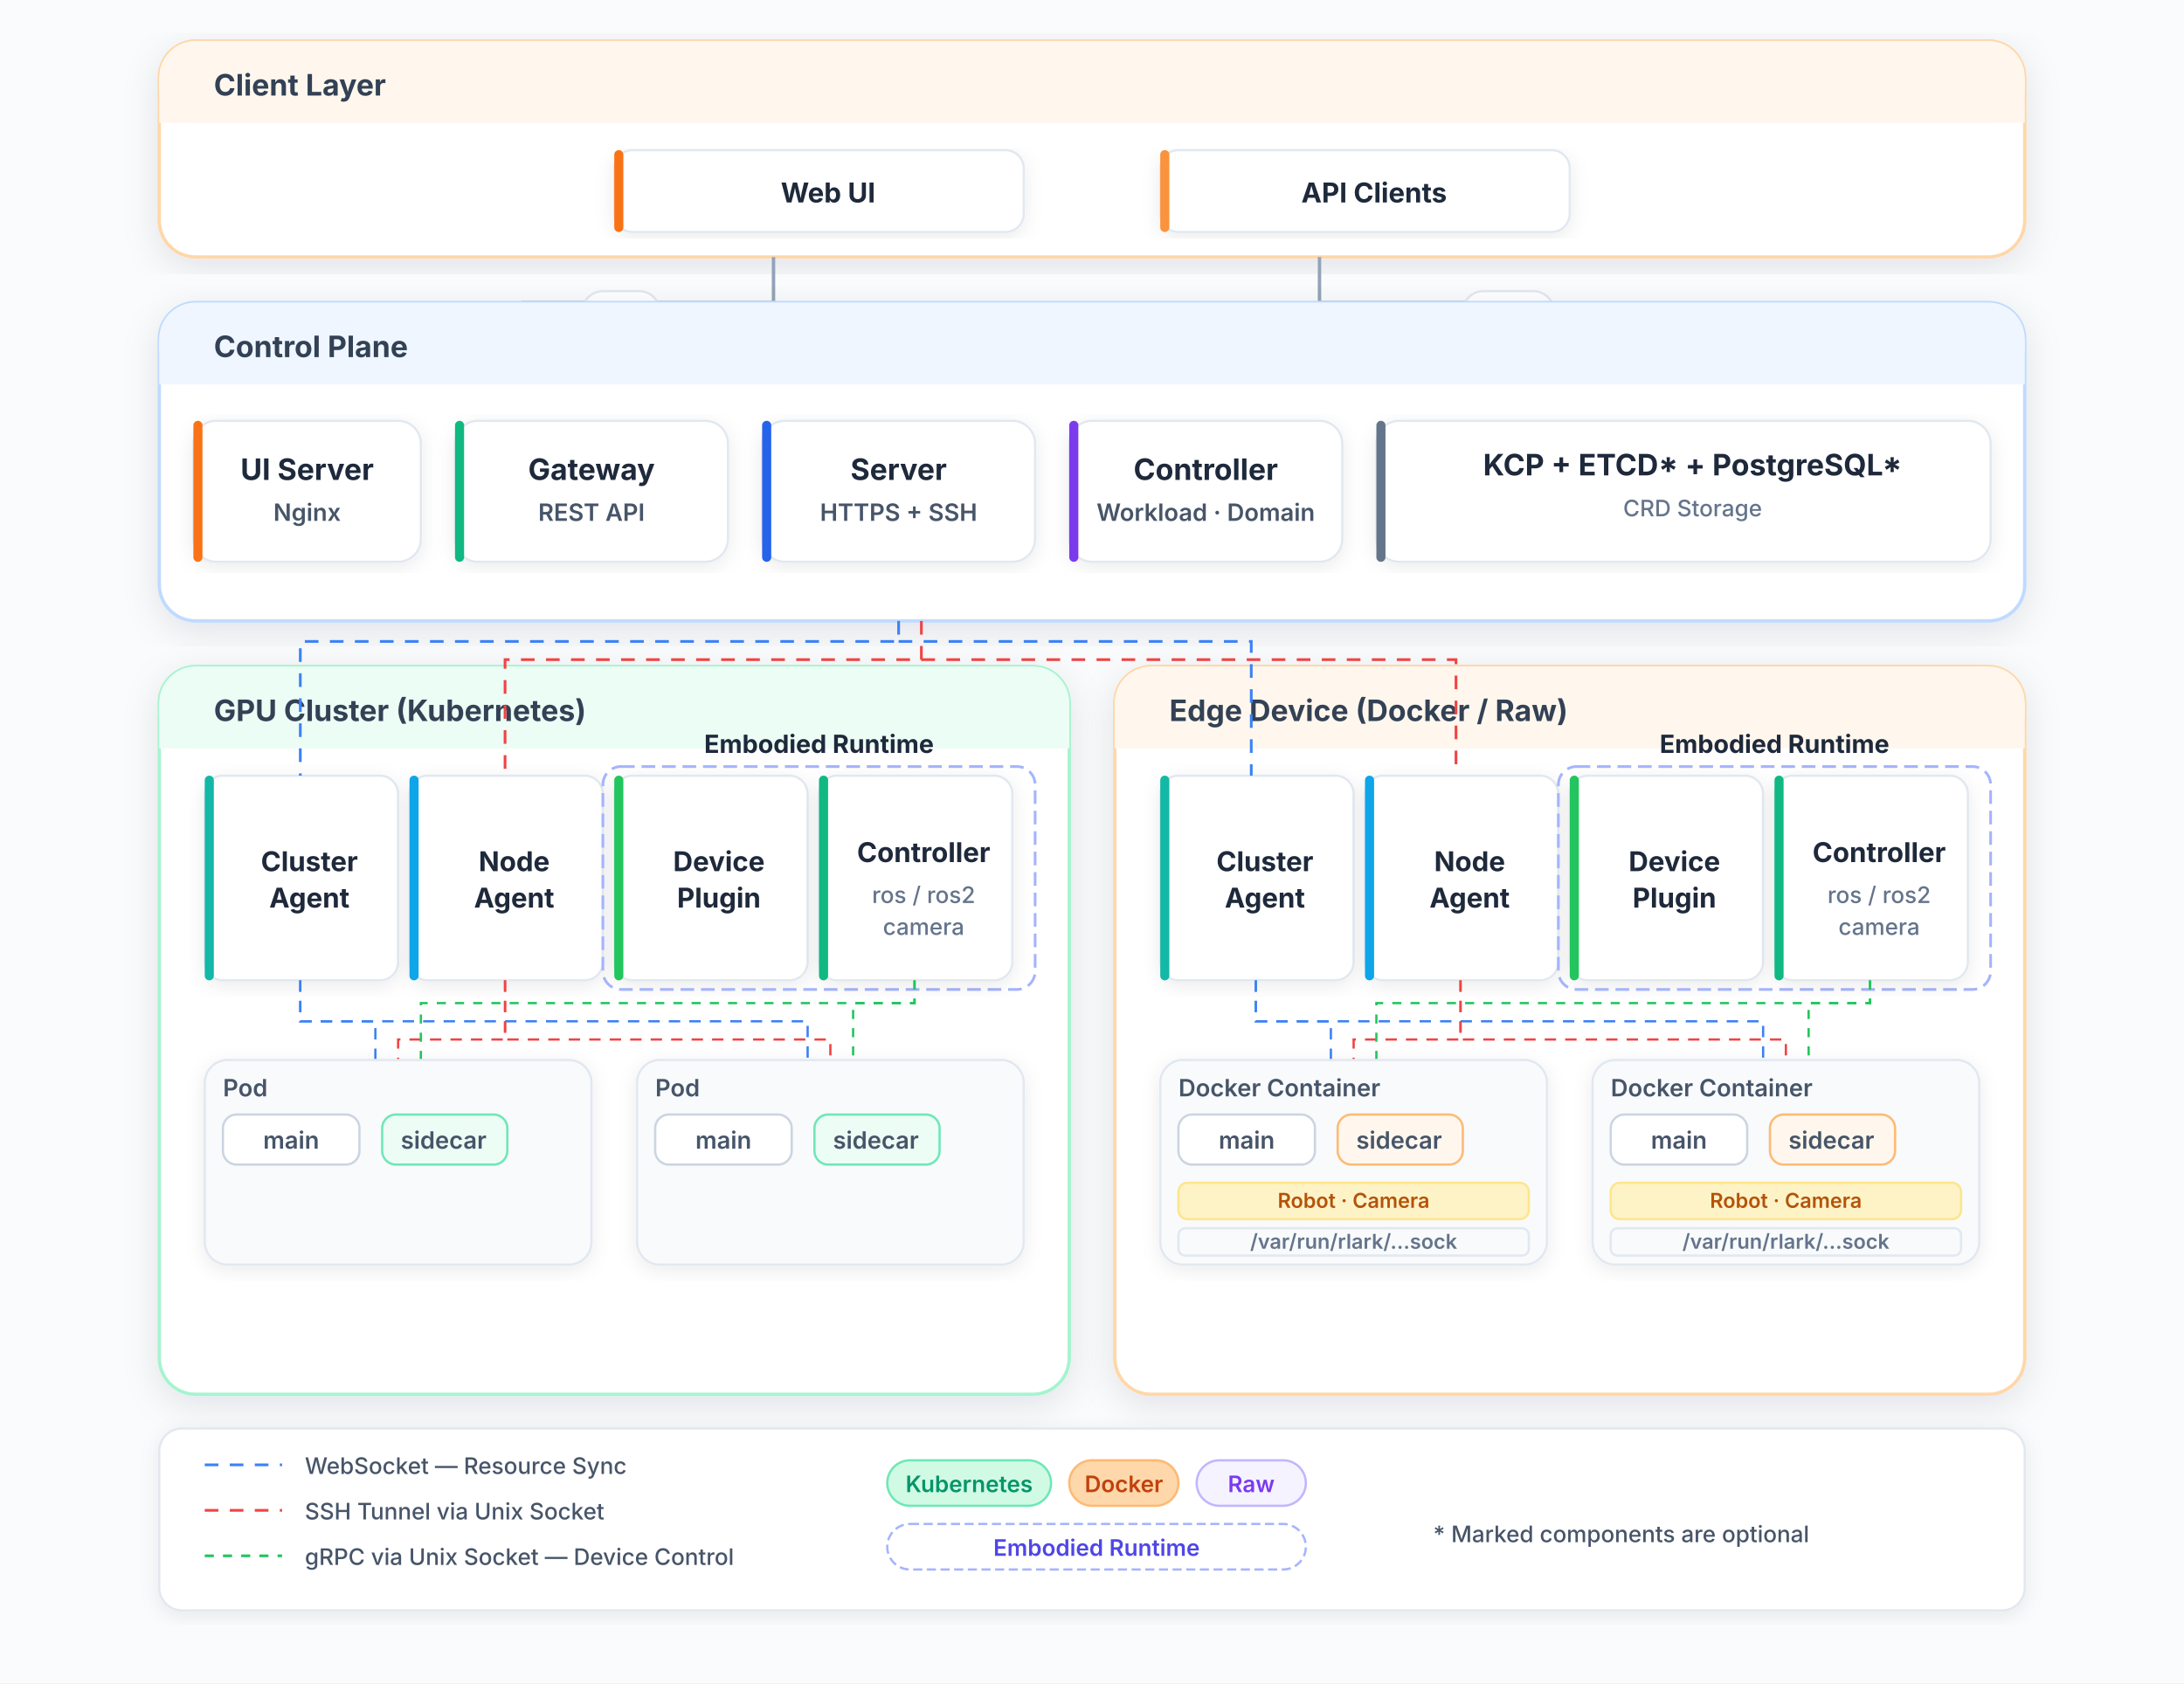
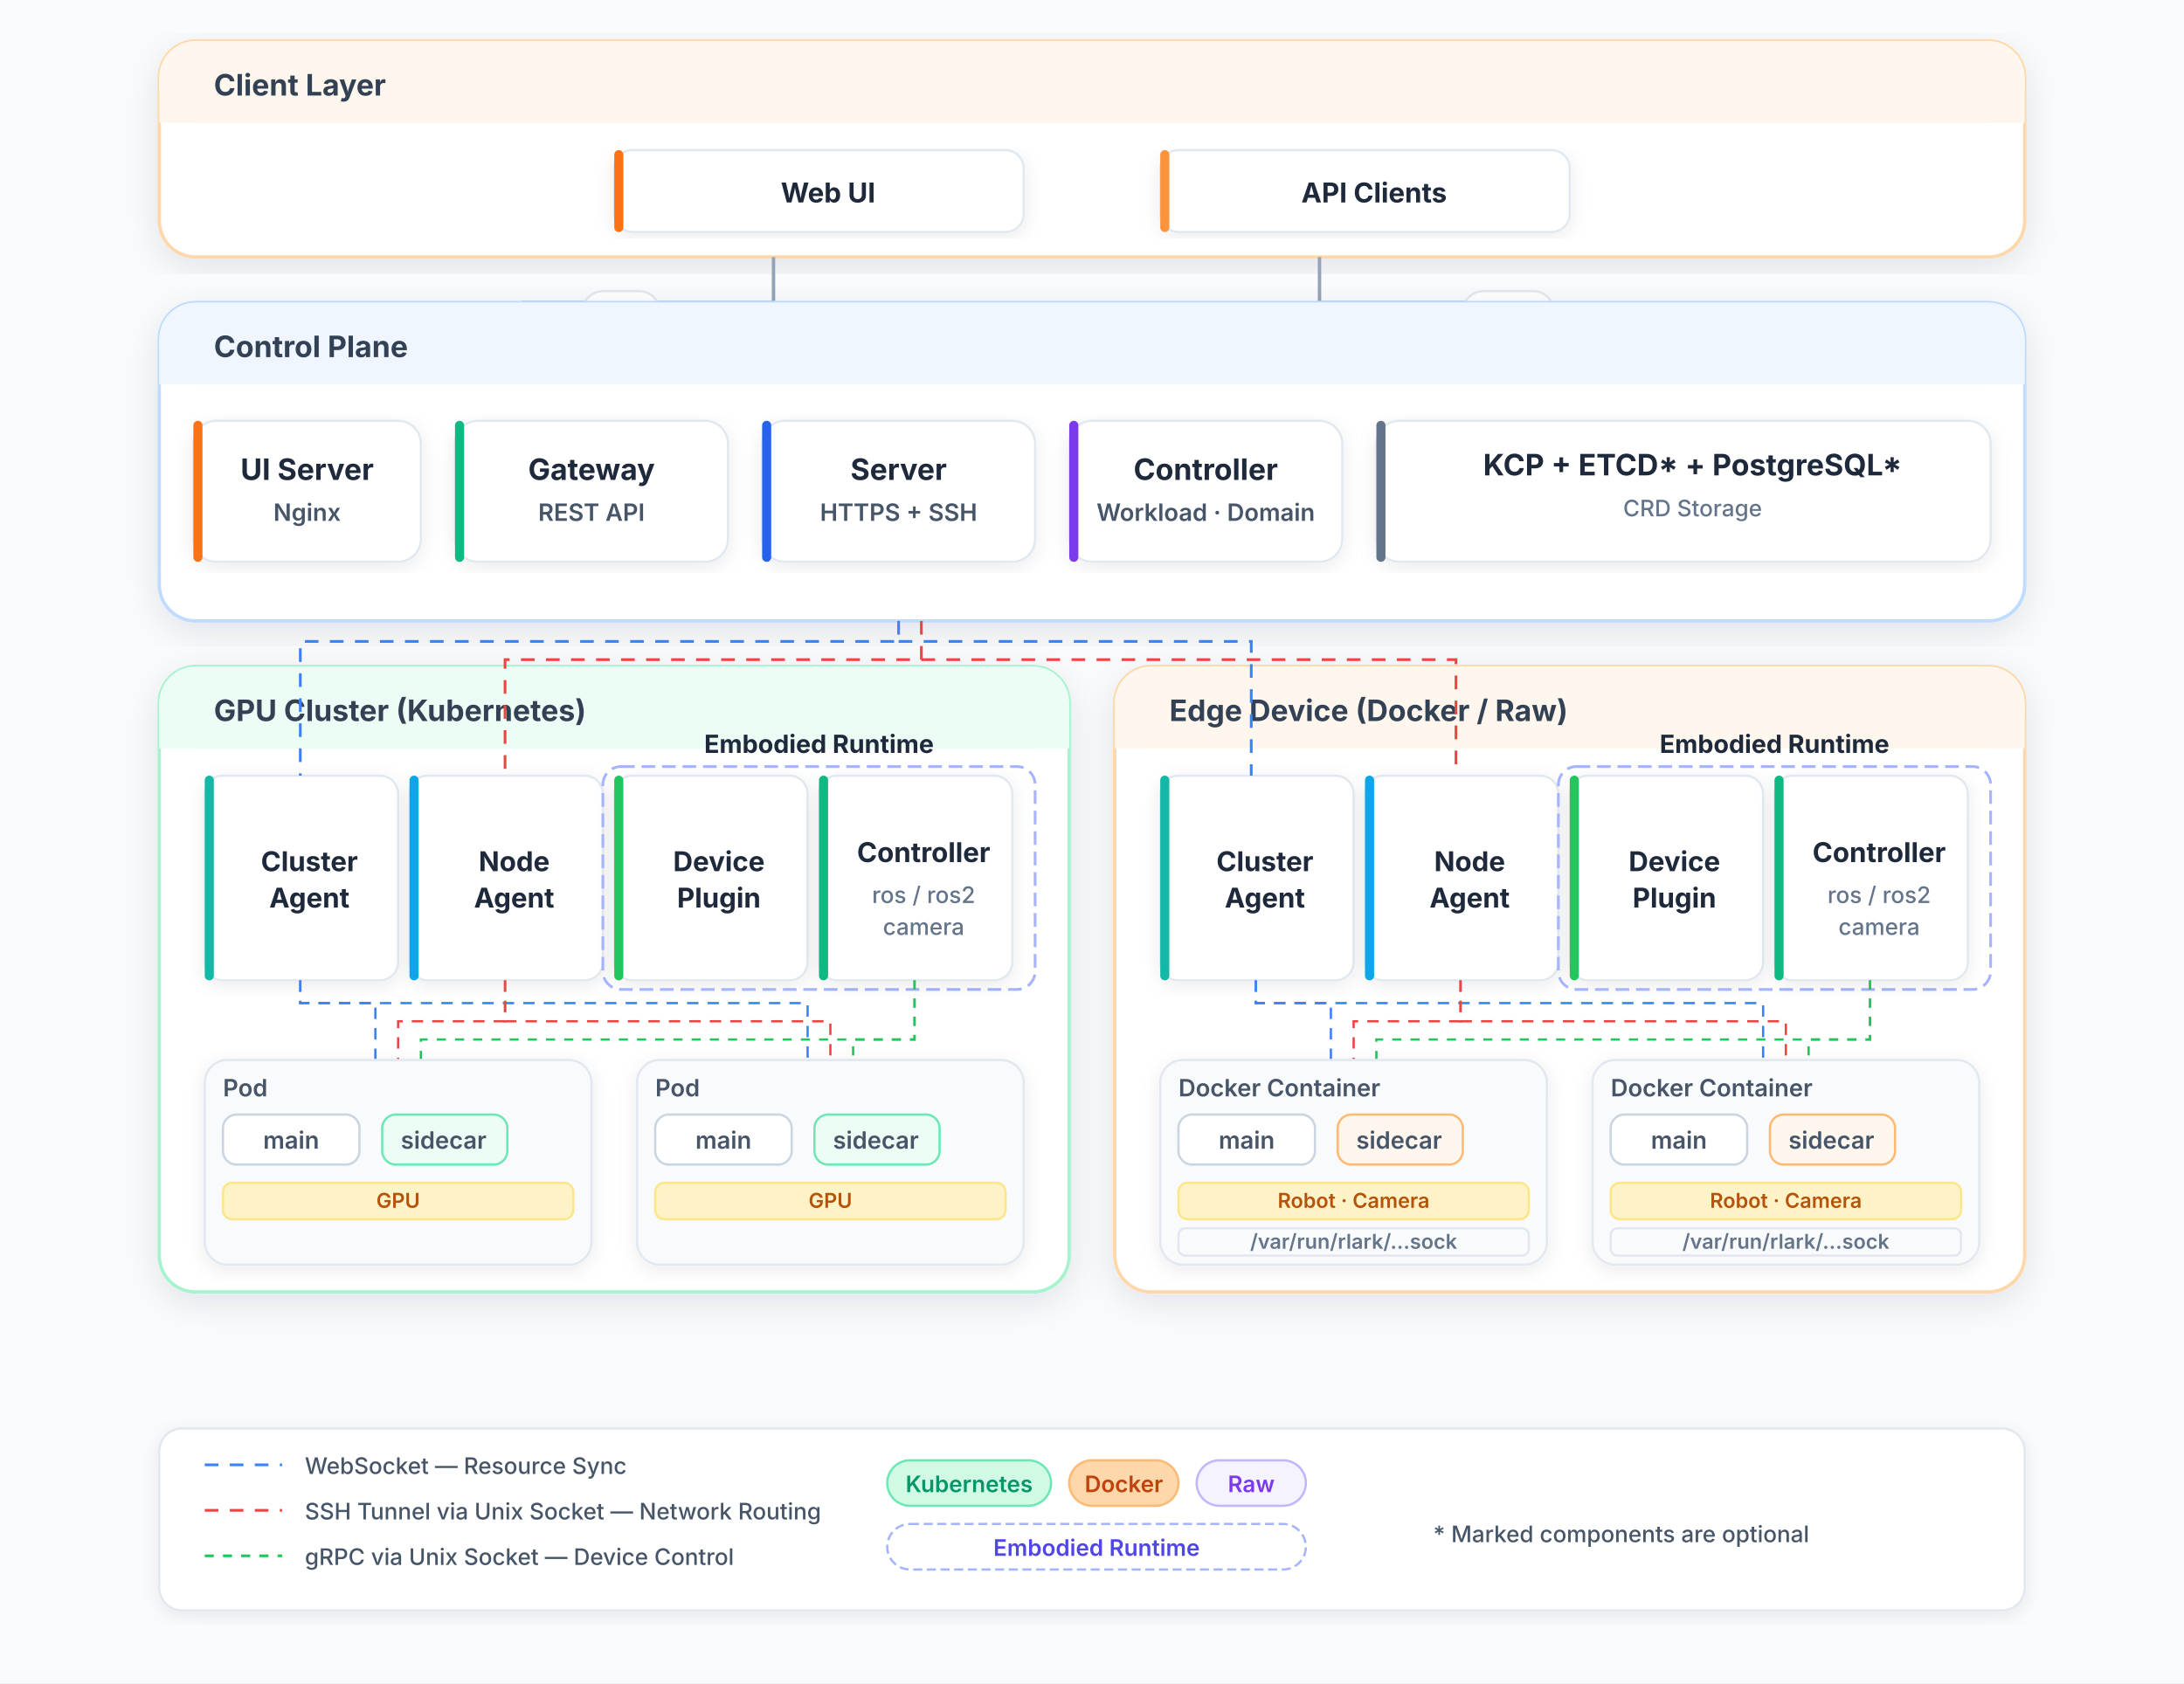
<svg xmlns="http://www.w3.org/2000/svg" width="960" height="740" viewBox="0 0 960 740">
  <defs>
    <filter id="shadow" x="-8%" y="-8%" width="116%" height="116%">
      <feDropShadow dx="0" dy="2" stdDeviation="4" flood-color="#0f172a" flood-opacity="0.08" />
    </filter>
    <filter id="shadow-lg" x="-8%" y="-8%" width="116%" height="116%">
      <feDropShadow dx="0" dy="4" stdDeviation="8" flood-color="#0f172a" flood-opacity="0.10" />
    </filter>
    <marker id="arrow-gray" markerWidth="6" markerHeight="6" refX="5" refY="3" orient="auto" markerUnits="strokeWidth">
      <path d="M0,0 L6,3 L0,6 Z" fill="#94A3B8" />
    </marker>
    <style>
      .font { font-family: Inter, system-ui, -apple-system, BlinkMacSystemFont, 'Segoe UI', sans-serif; }
      .section-title { font-size: 13px; font-weight: 700; fill: #334155; }
      .card-title { font-size: 13px; font-weight: 700; fill: #1E293B; }
      .card-title-sm { font-size: 12px; font-weight: 700; fill: #1E293B; }
      .card-title-xs { font-size: 11px; font-weight: 700; fill: #1E293B; }
      .card-sub { font-size: 10.5px; font-weight: 600; fill: #475569; }
      .card-sub-sm { font-size: 10px; font-weight: 500; fill: #64748B; }
      .badge { font-size: 10px; font-weight: 600; }
      .badge-xs { font-size: 9px; font-weight: 600; }
      .legend { font-size: 10px; font-weight: 500; fill: #475569; }
    </style>
  </defs>
  <rect width="960" height="740" fill="#FAFBFC" />
  <g transform="translate(70, 18)">
    <rect width="820" height="95" rx="16" fill="#FFFFFF" stroke="#FED7AA" stroke-width="1.5" filter="url(#shadow-lg)" />
    <rect x="0" y="0" width="820" height="36" rx="16" fill="#FFF7ED" />
    <rect x="0" y="16" width="820" height="20" fill="#FFF7ED" />
    <text x="24" y="24" class="font section-title">Client Layer</text>
    <g transform="translate(200, 48)">
      <rect width="180" height="36" rx="8" fill="#FFFFFF" stroke="#E2E8F0" filter="url(#shadow)" />
      <rect x="0" y="0" width="4" height="36" rx="2" fill="#F97316" />
      <text x="94" y="23" text-anchor="middle" class="font card-title-sm">Web UI</text>
    </g>
    <g transform="translate(440, 48)">
      <rect width="180" height="36" rx="8" fill="#FFFFFF" stroke="#E2E8F0" filter="url(#shadow)" />
      <rect x="0" y="0" width="4" height="36" rx="2" fill="#FB923C" />
      <text x="94" y="23" text-anchor="middle" class="font card-title-sm">API Clients</text>
    </g>
  </g>
  <path d="M340 113 L340 133 L230 133 L230 173" stroke="#94A3B8" stroke-width="1.5" fill="none" marker-end="url(#arrow-gray)" />
  <rect x="256" y="128" width="34" height="18" rx="9" fill="#FFFFFF" stroke="#E2E8F0" />
  <text x="273" y="141" text-anchor="middle" class="font" style="font-size:10px;fill:#64748B;">HTTP</text>
  <path d="M580 113 L580 133 L680 133 L680 173" stroke="#94A3B8" stroke-width="1.5" fill="none" marker-end="url(#arrow-gray)" />
  <rect x="643" y="128" width="40" height="18" rx="9" fill="#FFFFFF" stroke="#E2E8F0" />
  <text x="663" y="141" text-anchor="middle" class="font" style="font-size:10px;fill:#64748B;">gRPC</text>
  <g transform="translate(70, 133)">
    <rect width="820" height="140" rx="16" fill="#FFFFFF" stroke="#BFDBFE" stroke-width="1.5" filter="url(#shadow-lg)" />
    <rect x="0" y="0" width="820" height="36" rx="16" fill="#EFF6FF" />
    <rect x="0" y="16" width="820" height="20" fill="#EFF6FF" />
    <text x="24" y="24" class="font section-title">Control Plane</text>
    <g transform="translate(15, 52)">
      <rect width="100" height="62" rx="10" fill="#FFFFFF" stroke="#E2E8F0" filter="url(#shadow)" />
      <rect x="0" y="0" width="4" height="62" rx="2" fill="#F97316" />
      <text x="50" y="26" text-anchor="middle" class="font card-title">UI Server</text>
      <text x="50" y="44" text-anchor="middle" class="font card-sub">Nginx</text>
    </g>
    <g transform="translate(130, 52)">
      <rect width="120" height="62" rx="10" fill="#FFFFFF" stroke="#E2E8F0" filter="url(#shadow)" />
      <rect x="0" y="0" width="4" height="62" rx="2" fill="#10B981" />
      <text x="60" y="26" text-anchor="middle" class="font card-title">Gateway</text>
      <text x="60" y="44" text-anchor="middle" class="font card-sub">REST API</text>
    </g>
    <g transform="translate(265, 52)">
      <rect width="120" height="62" rx="10" fill="#FFFFFF" stroke="#E2E8F0" filter="url(#shadow)" />
      <rect x="0" y="0" width="4" height="62" rx="2" fill="#2563EB" />
      <text x="60" y="26" text-anchor="middle" class="font card-title">Server</text>
      <text x="60" y="44" text-anchor="middle" class="font card-sub">HTTPS + SSH</text>
    </g>
    <g transform="translate(400, 52)">
      <rect width="120" height="62" rx="10" fill="#FFFFFF" stroke="#E2E8F0" filter="url(#shadow)" />
      <rect x="0" y="0" width="4" height="62" rx="2" fill="#7C3AED" />
      <text x="60" y="26" text-anchor="middle" class="font card-title">Controller</text>
      <text x="60" y="44" text-anchor="middle" class="font card-sub">Workload · Domain</text>
    </g>
    <g transform="translate(535, 52)">
      <rect width="270" height="62" rx="10" fill="#FFFFFF" stroke="#E2E8F0" filter="url(#shadow)" />
      <rect x="0" y="0" width="4" height="62" rx="2" fill="#64748B" />
      <text x="139" y="24" text-anchor="middle" class="font card-title">KCP + ETCD* + PostgreSQL*</text>
      <text x="139" y="42" text-anchor="middle" class="font card-sub-sm">CRD Storage</text>
    </g>
  </g>
  <g transform="translate(70, 293)">
-     <rect width="400" height="320" rx="16" fill="#FFFFFF" stroke="#A7F3D0" stroke-width="1.5" filter="url(#shadow-lg)" />
+     <rect width="400" height="275" rx="16" fill="#FFFFFF" stroke="#A7F3D0" stroke-width="1.5" filter="url(#shadow-lg)" />
    <rect x="0" y="0" width="400" height="36" rx="16" fill="#ECFDF5" />
    <rect x="0" y="16" width="400" height="20" fill="#ECFDF5" />
    <text x="24" y="24" class="font section-title">GPU Cluster (Kubernetes)</text>
    <g transform="translate(20, 48)">
      <rect width="85" height="90" rx="8" fill="#FFFFFF" stroke="#E2E8F0" filter="url(#shadow)" />
      <rect x="0" y="0" width="4" height="90" rx="2" fill="#14B8A6" />
      <text x="46" y="42" text-anchor="middle" class="font card-title-sm">Cluster</text>
      <text x="46" y="58" text-anchor="middle" class="font card-title-sm">Agent</text>
    </g>
    <g transform="translate(110, 48)">
      <rect width="85" height="90" rx="8" fill="#FFFFFF" stroke="#E2E8F0" filter="url(#shadow)" />
      <rect x="0" y="0" width="4" height="90" rx="2" fill="#0EA5E9" />
      <text x="46" y="42" text-anchor="middle" class="font card-title-sm">Node</text>
      <text x="46" y="58" text-anchor="middle" class="font card-title-sm">Agent</text>
    </g>
    <g transform="translate(200, 48)">
      <rect width="85" height="90" rx="8" fill="#FFFFFF" stroke="#E2E8F0" filter="url(#shadow)" />
      <rect x="0" y="0" width="4" height="90" rx="2" fill="#22C55E" />
      <text x="46" y="42" text-anchor="middle" class="font card-title-sm">Device</text>
      <text x="46" y="58" text-anchor="middle" class="font card-title-sm">Plugin</text>
    </g>
    <rect x="195" y="44" width="190" height="98" rx="8" fill="none" stroke="#A5B4FC" stroke-width="1.2" stroke-dasharray="6 3" />
    <text x="290" y="38" text-anchor="middle" class="font card-title-xs" fill="#4F46E5">Embodied Runtime</text>
    <g transform="translate(290, 48)">
      <rect width="85" height="90" rx="8" fill="#FFFFFF" stroke="#E2E8F0" filter="url(#shadow)" />
      <rect x="0" y="0" width="4" height="90" rx="2" fill="#10B981" />
      <text x="46" y="38" text-anchor="middle" class="font card-title-sm">Controller</text>
      <text x="46" y="56" text-anchor="middle" class="font card-sub-sm">ros / ros2</text>
      <text x="46" y="70" text-anchor="middle" class="font card-sub-sm">camera</text>
    </g>
-     <path d="M62 138 L62 156 L95 156 L95 173" stroke="#3B82F6" stroke-width="1" fill="none" stroke-dasharray="5 4" />
-     <path d="M62 138 L62 156 L285 156 L285 173" stroke="#3B82F6" stroke-width="1" fill="none" stroke-dasharray="5 4" />
-     <path d="M152 138 L152 164 L105 164 L105 173" stroke="#EF4444" stroke-width="1" fill="none" stroke-dasharray="5 4" />
-     <path d="M152 138 L152 164 L295 164 L295 173" stroke="#EF4444" stroke-width="1" fill="none" stroke-dasharray="5 4" />
-     <path d="M332 138 L332 148 L115 148 L115 173" stroke="#22C55E" stroke-width="1" fill="none" stroke-dasharray="4 4" />
-     <path d="M332 138 L332 148 L305 148 L305 173" stroke="#22C55E" stroke-width="1" fill="none" stroke-dasharray="4 4" />
+     <path d="M62 138 L62 148 L95 148 L95 173" stroke="#3B82F6" stroke-width="1" fill="none" stroke-dasharray="5 4" />
+     <path d="M62 138 L62 148 L285 148 L285 173" stroke="#3B82F6" stroke-width="1" fill="none" stroke-dasharray="5 4" />
+     <path d="M152 138 L152 156 L105 156 L105 173" stroke="#EF4444" stroke-width="1" fill="none" stroke-dasharray="5 4" />
+     <path d="M152 138 L152 156 L295 156 L295 173" stroke="#EF4444" stroke-width="1" fill="none" stroke-dasharray="5 4" />
+     <path d="M332 138 L332 164 L115 164 L115 173" stroke="#22C55E" stroke-width="1" fill="none" stroke-dasharray="4 4" />
+     <path d="M332 138 L332 164 L305 164 L305 173" stroke="#22C55E" stroke-width="1" fill="none" stroke-dasharray="4 4" />
    <g transform="translate(20, 173)">
      <rect width="170" height="90" rx="10" fill="#F8FAFC" stroke="#E2E8F0" filter="url(#shadow)" />
      <text x="8" y="16" class="font card-sub">Pod</text>
      <rect x="8" y="24" width="60" height="22" rx="6" fill="#FFFFFF" stroke="#CBD5E1" />
      <text x="38" y="39" text-anchor="middle" class="font card-sub">main</text>
      <rect x="78" y="24" width="55" height="22" rx="6" fill="#ECFDF5" stroke="#6EE7B7" />
      <text x="105" y="39" text-anchor="middle" class="font card-sub">sidecar</text>
+       <rect x="8" y="54" width="154" height="16" rx="4" fill="#FEF3C7" stroke="#FDE68A" />
+       <text x="85" y="65" text-anchor="middle" class="font badge-xs" fill="#B45309">GPU</text>
    </g>
    <g transform="translate(210, 173)">
      <rect width="170" height="90" rx="10" fill="#F8FAFC" stroke="#E2E8F0" filter="url(#shadow)" />
      <text x="8" y="16" class="font card-sub">Pod</text>
      <rect x="8" y="24" width="60" height="22" rx="6" fill="#FFFFFF" stroke="#CBD5E1" />
      <text x="38" y="39" text-anchor="middle" class="font card-sub">main</text>
      <rect x="78" y="24" width="55" height="22" rx="6" fill="#ECFDF5" stroke="#6EE7B7" />
      <text x="105" y="39" text-anchor="middle" class="font card-sub">sidecar</text>
+       <rect x="8" y="54" width="154" height="16" rx="4" fill="#FEF3C7" stroke="#FDE68A" />
+       <text x="85" y="65" text-anchor="middle" class="font badge-xs" fill="#B45309">GPU</text>
    </g>
  </g>
  <g transform="translate(490, 293)">
-     <rect width="400" height="320" rx="16" fill="#FFFFFF" stroke="#FED7AA" stroke-width="1.5" filter="url(#shadow-lg)" />
+     <rect width="400" height="275" rx="16" fill="#FFFFFF" stroke="#FED7AA" stroke-width="1.5" filter="url(#shadow-lg)" />
    <rect x="0" y="0" width="400" height="36" rx="16" fill="#FFF7ED" />
    <rect x="0" y="16" width="400" height="20" fill="#FFF7ED" />
    <text x="24" y="24" class="font section-title">Edge Device (Docker / Raw)</text>
    <g transform="translate(20, 48)">
      <rect width="85" height="90" rx="8" fill="#FFFFFF" stroke="#E2E8F0" filter="url(#shadow)" />
      <rect x="0" y="0" width="4" height="90" rx="2" fill="#14B8A6" />
      <text x="46" y="42" text-anchor="middle" class="font card-title-sm">Cluster</text>
      <text x="46" y="58" text-anchor="middle" class="font card-title-sm">Agent</text>
    </g>
    <g transform="translate(110, 48)">
      <rect width="85" height="90" rx="8" fill="#FFFFFF" stroke="#E2E8F0" filter="url(#shadow)" />
      <rect x="0" y="0" width="4" height="90" rx="2" fill="#0EA5E9" />
      <text x="46" y="42" text-anchor="middle" class="font card-title-sm">Node</text>
      <text x="46" y="58" text-anchor="middle" class="font card-title-sm">Agent</text>
    </g>
    <g transform="translate(200, 48)">
      <rect width="85" height="90" rx="8" fill="#FFFFFF" stroke="#E2E8F0" filter="url(#shadow)" />
      <rect x="0" y="0" width="4" height="90" rx="2" fill="#22C55E" />
      <text x="46" y="42" text-anchor="middle" class="font card-title-sm">Device</text>
      <text x="46" y="58" text-anchor="middle" class="font card-title-sm">Plugin</text>
    </g>
    <rect x="195" y="44" width="190" height="98" rx="8" fill="none" stroke="#A5B4FC" stroke-width="1.2" stroke-dasharray="6 3" />
    <text x="290" y="38" text-anchor="middle" class="font card-title-xs" fill="#4F46E5">Embodied Runtime</text>
    <g transform="translate(290, 48)">
      <rect width="85" height="90" rx="8" fill="#FFFFFF" stroke="#E2E8F0" filter="url(#shadow)" />
      <rect x="0" y="0" width="4" height="90" rx="2" fill="#10B981" />
      <text x="46" y="38" text-anchor="middle" class="font card-title-sm">Controller</text>
      <text x="46" y="56" text-anchor="middle" class="font card-sub-sm">ros / ros2</text>
      <text x="46" y="70" text-anchor="middle" class="font card-sub-sm">camera</text>
    </g>
-     <path d="M62 138 L62 156 L95 156 L95 173" stroke="#3B82F6" stroke-width="1" fill="none" stroke-dasharray="5 4" />
-     <path d="M62 138 L62 156 L285 156 L285 173" stroke="#3B82F6" stroke-width="1" fill="none" stroke-dasharray="5 4" />
-     <path d="M152 138 L152 164 L105 164 L105 173" stroke="#EF4444" stroke-width="1" fill="none" stroke-dasharray="5 4" />
-     <path d="M152 138 L152 164 L295 164 L295 173" stroke="#EF4444" stroke-width="1" fill="none" stroke-dasharray="5 4" />
-     <path d="M332 138 L332 148 L115 148 L115 173" stroke="#22C55E" stroke-width="1" fill="none" stroke-dasharray="4 4" />
-     <path d="M332 138 L332 148 L305 148 L305 173" stroke="#22C55E" stroke-width="1" fill="none" stroke-dasharray="4 4" />
+     <path d="M62 138 L62 148 L95 148 L95 173" stroke="#3B82F6" stroke-width="1" fill="none" stroke-dasharray="5 4" />
+     <path d="M62 138 L62 148 L285 148 L285 173" stroke="#3B82F6" stroke-width="1" fill="none" stroke-dasharray="5 4" />
+     <path d="M152 138 L152 156 L105 156 L105 173" stroke="#EF4444" stroke-width="1" fill="none" stroke-dasharray="5 4" />
+     <path d="M152 138 L152 156 L295 156 L295 173" stroke="#EF4444" stroke-width="1" fill="none" stroke-dasharray="5 4" />
+     <path d="M332 138 L332 164 L115 164 L115 173" stroke="#22C55E" stroke-width="1" fill="none" stroke-dasharray="4 4" />
+     <path d="M332 138 L332 164 L305 164 L305 173" stroke="#22C55E" stroke-width="1" fill="none" stroke-dasharray="4 4" />
    <g transform="translate(20, 173)">
      <rect width="170" height="90" rx="10" fill="#F8FAFC" stroke="#E2E8F0" filter="url(#shadow)" />
      <text x="8" y="16" class="font card-sub">Docker Container</text>
      <rect x="8" y="24" width="60" height="22" rx="6" fill="#FFFFFF" stroke="#CBD5E1" />
      <text x="38" y="39" text-anchor="middle" class="font card-sub">main</text>
      <rect x="78" y="24" width="55" height="22" rx="6" fill="#FFF7ED" stroke="#FDBA74" />
      <text x="105" y="39" text-anchor="middle" class="font card-sub">sidecar</text>
      <rect x="8" y="54" width="154" height="16" rx="4" fill="#FEF3C7" stroke="#FDE68A" />
      <text x="85" y="65" text-anchor="middle" class="font badge-xs" fill="#B45309">Robot · Camera</text>
      <rect x="8" y="74" width="154" height="12" rx="3" fill="#F8FAFC" stroke="#E2E8F0" />
      <text x="85" y="83" text-anchor="middle" class="font badge-xs" fill="#64748B">/var/run/rlark/...sock</text>
    </g>
    <g transform="translate(210, 173)">
      <rect width="170" height="90" rx="10" fill="#F8FAFC" stroke="#E2E8F0" filter="url(#shadow)" />
      <text x="8" y="16" class="font card-sub">Docker Container</text>
      <rect x="8" y="24" width="60" height="22" rx="6" fill="#FFFFFF" stroke="#CBD5E1" />
      <text x="38" y="39" text-anchor="middle" class="font card-sub">main</text>
      <rect x="78" y="24" width="55" height="22" rx="6" fill="#FFF7ED" stroke="#FDBA74" />
      <text x="105" y="39" text-anchor="middle" class="font card-sub">sidecar</text>
      <rect x="8" y="54" width="154" height="16" rx="4" fill="#FEF3C7" stroke="#FDE68A" />
      <text x="85" y="65" text-anchor="middle" class="font badge-xs" fill="#B45309">Robot · Camera</text>
      <rect x="8" y="74" width="154" height="12" rx="3" fill="#F8FAFC" stroke="#E2E8F0" />
      <text x="85" y="83" text-anchor="middle" class="font badge-xs" fill="#64748B">/var/run/rlark/...sock</text>
    </g>
  </g>
  <path d="M395 273 L395 282 L132 282 L132 341" stroke="#3B82F6" stroke-width="1.2" fill="none" stroke-dasharray="6 5" />
  <path d="M395 282 L550 282 L550 341" stroke="#3B82F6" stroke-width="1.2" fill="none" stroke-dasharray="6 5" />
  <path d="M405 273 L405 290 L222 290 L222 341" stroke="#EF4444" stroke-width="1.2" fill="none" stroke-dasharray="6 5" />
  <path d="M405 290 L640 290 L640 341" stroke="#EF4444" stroke-width="1.2" fill="none" stroke-dasharray="6 5" />
  <g transform="translate(70, 628)">
    <rect width="820" height="80" rx="10" fill="#FFFFFF" stroke="#E2E8F0" filter="url(#shadow)" />
    <line x1="20" y1="16" x2="54" y2="16" stroke="#3B82F6" stroke-width="1.2" stroke-dasharray="6 5" />
    <text x="64" y="20" class="font legend">WebSocket — Resource Sync</text>
    <line x1="20" y1="36" x2="54" y2="36" stroke="#EF4444" stroke-width="1.2" stroke-dasharray="6 5" />
-     <text x="64" y="40" class="font legend">SSH Tunnel via Unix Socket</text>
+     <text x="64" y="40" class="font legend">SSH Tunnel via Unix Socket — Network Routing</text>
    <line x1="20" y1="56" x2="54" y2="56" stroke="#22C55E" stroke-width="1.2" stroke-dasharray="4 4" />
    <text x="64" y="60" class="font legend">gRPC via Unix Socket — Device Control</text>
    <rect x="320" y="14" width="72" height="20" rx="10" fill="#D1FAE5" stroke="#6EE7B7" />
    <text x="356" y="28" text-anchor="middle" class="font badge" fill="#059669">Kubernetes</text>
    <rect x="400" y="14" width="48" height="20" rx="10" fill="#FED7AA" stroke="#FDBA74" />
    <text x="424" y="28" text-anchor="middle" class="font badge" fill="#C2410C">Docker</text>
    <rect x="456" y="14" width="48" height="20" rx="10" fill="#F5F3FF" stroke="#C4B5FD" />
    <text x="480" y="28" text-anchor="middle" class="font badge" fill="#7C3AED">Raw</text>
    <rect x="320" y="42" width="184" height="20" rx="10" fill="none" stroke="#A5B4FC" stroke-width="1" stroke-dasharray="4 2" />
    <text x="412" y="56" text-anchor="middle" class="font badge" fill="#4F46E5">Embodied Runtime</text>
    <text x="560" y="50" class="font legend" fill="#64748B">* Marked components are optional</text>
  </g>
</svg>
